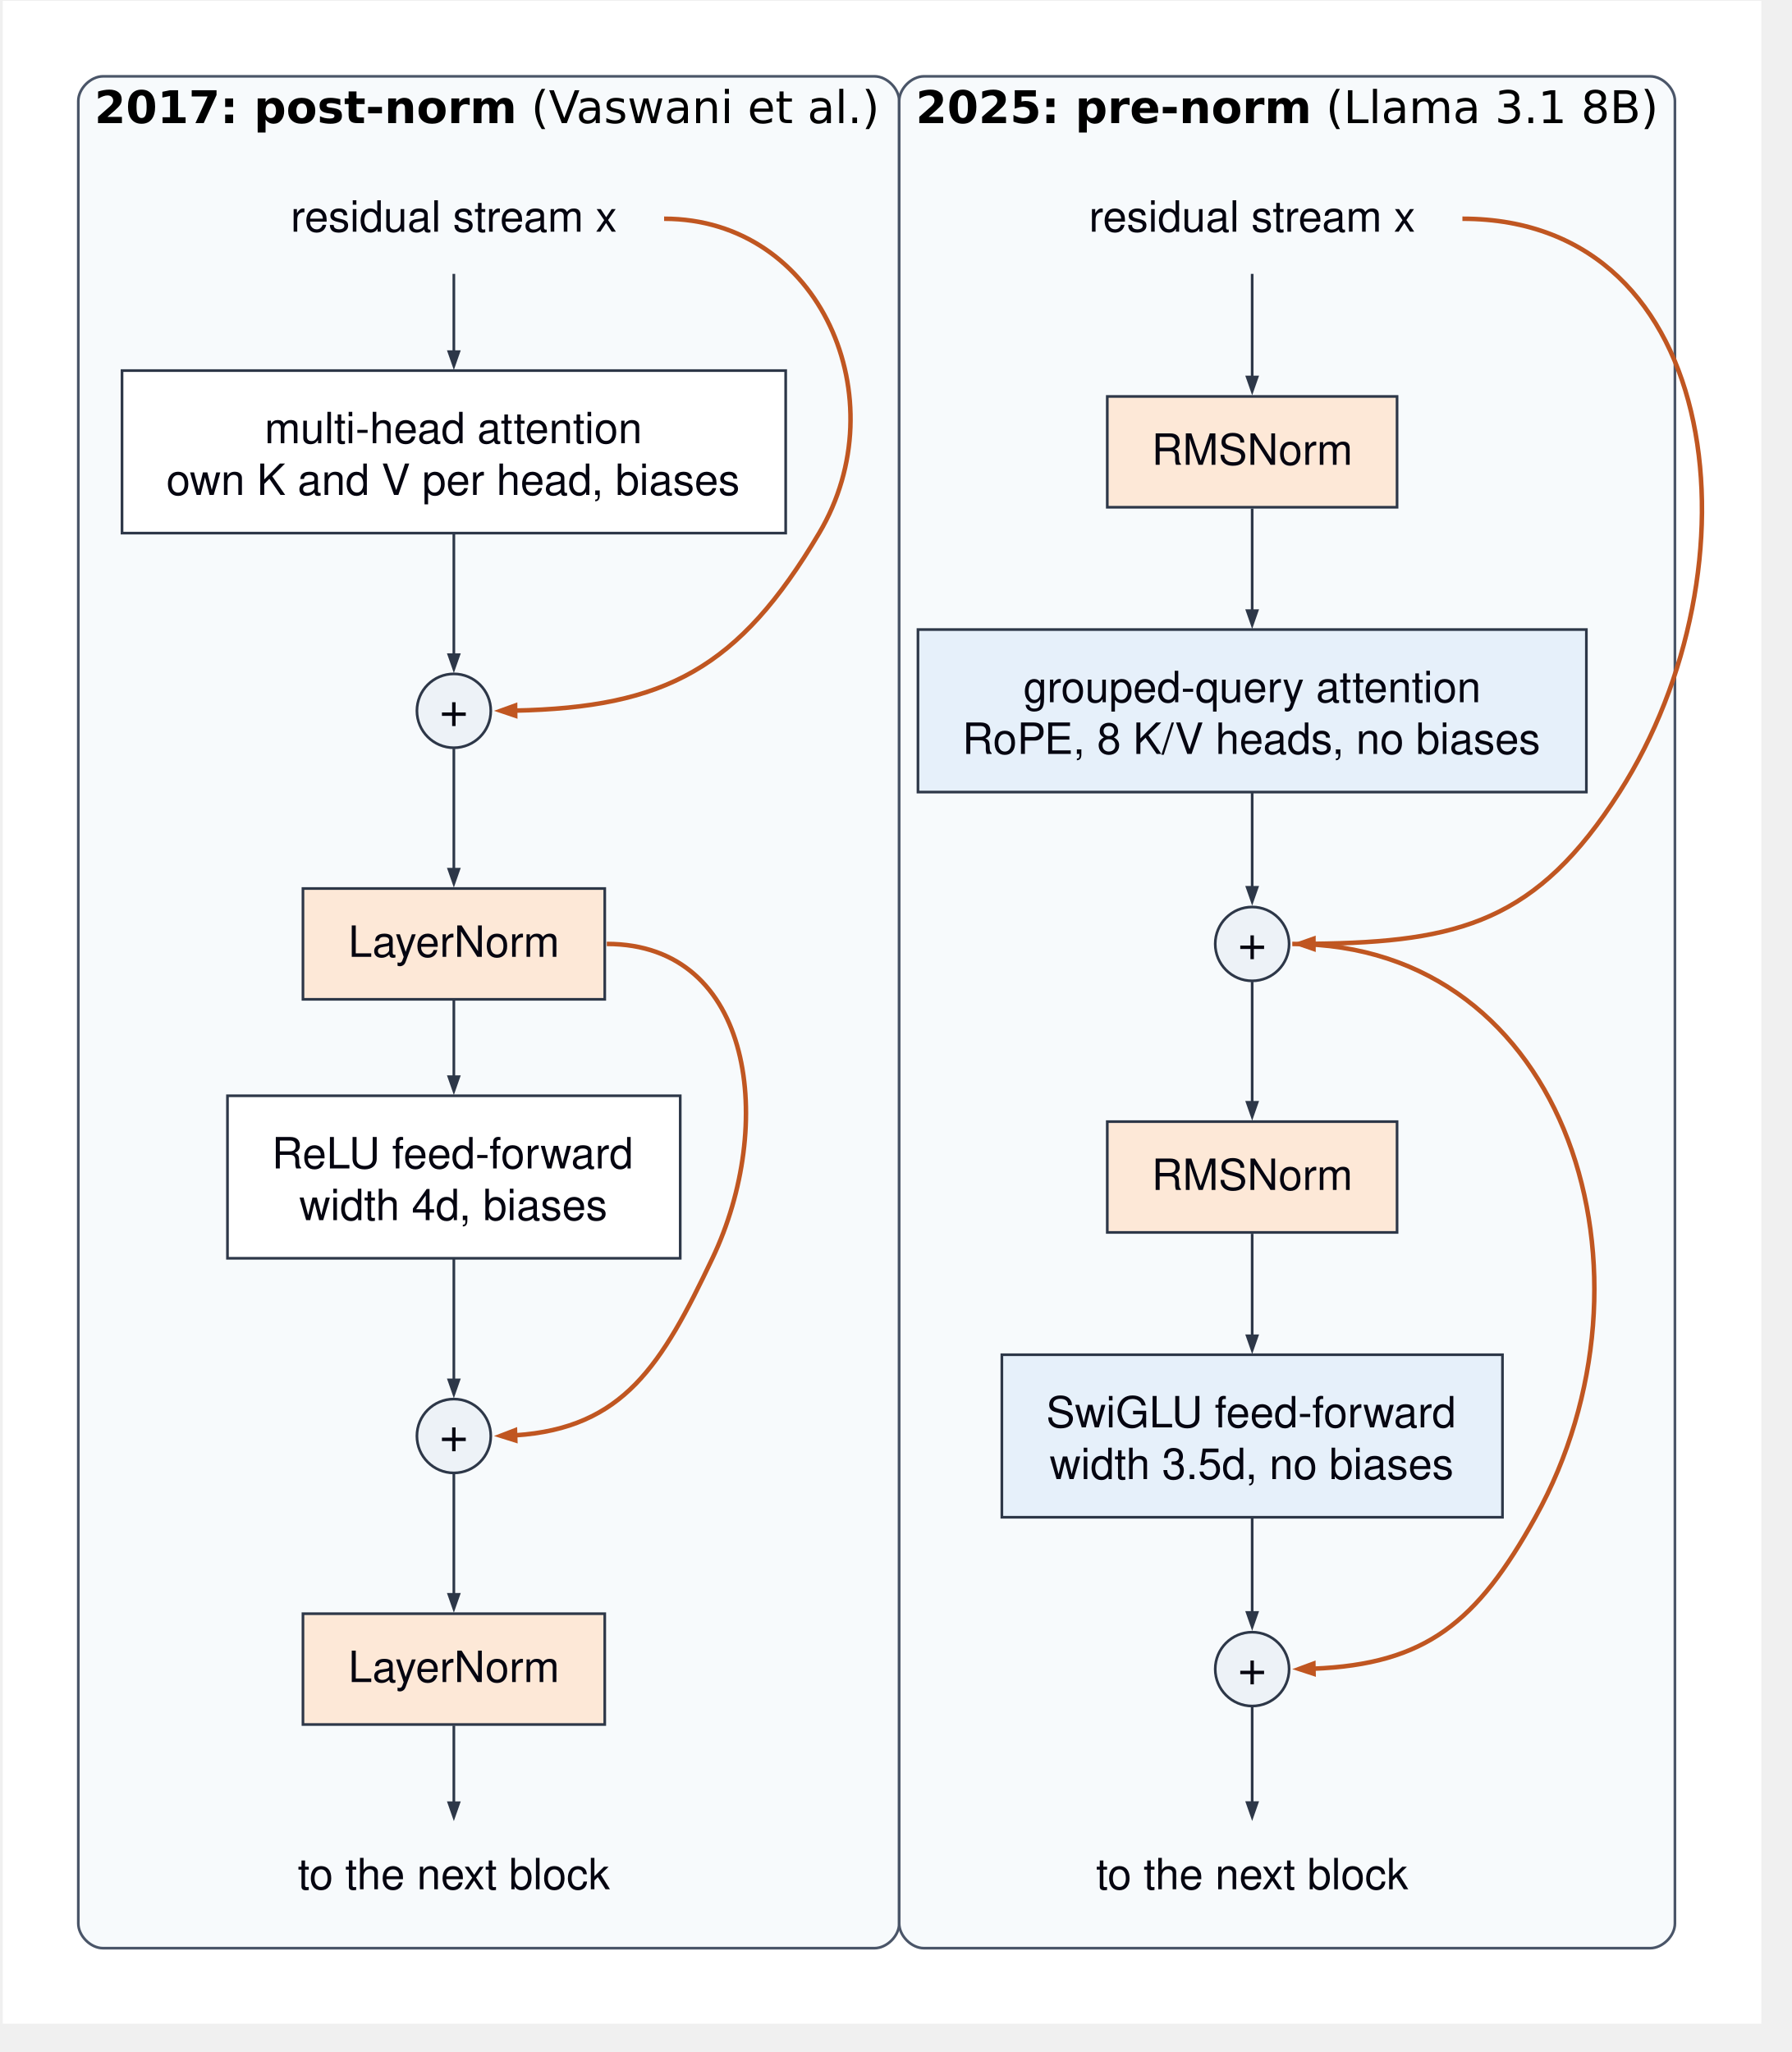
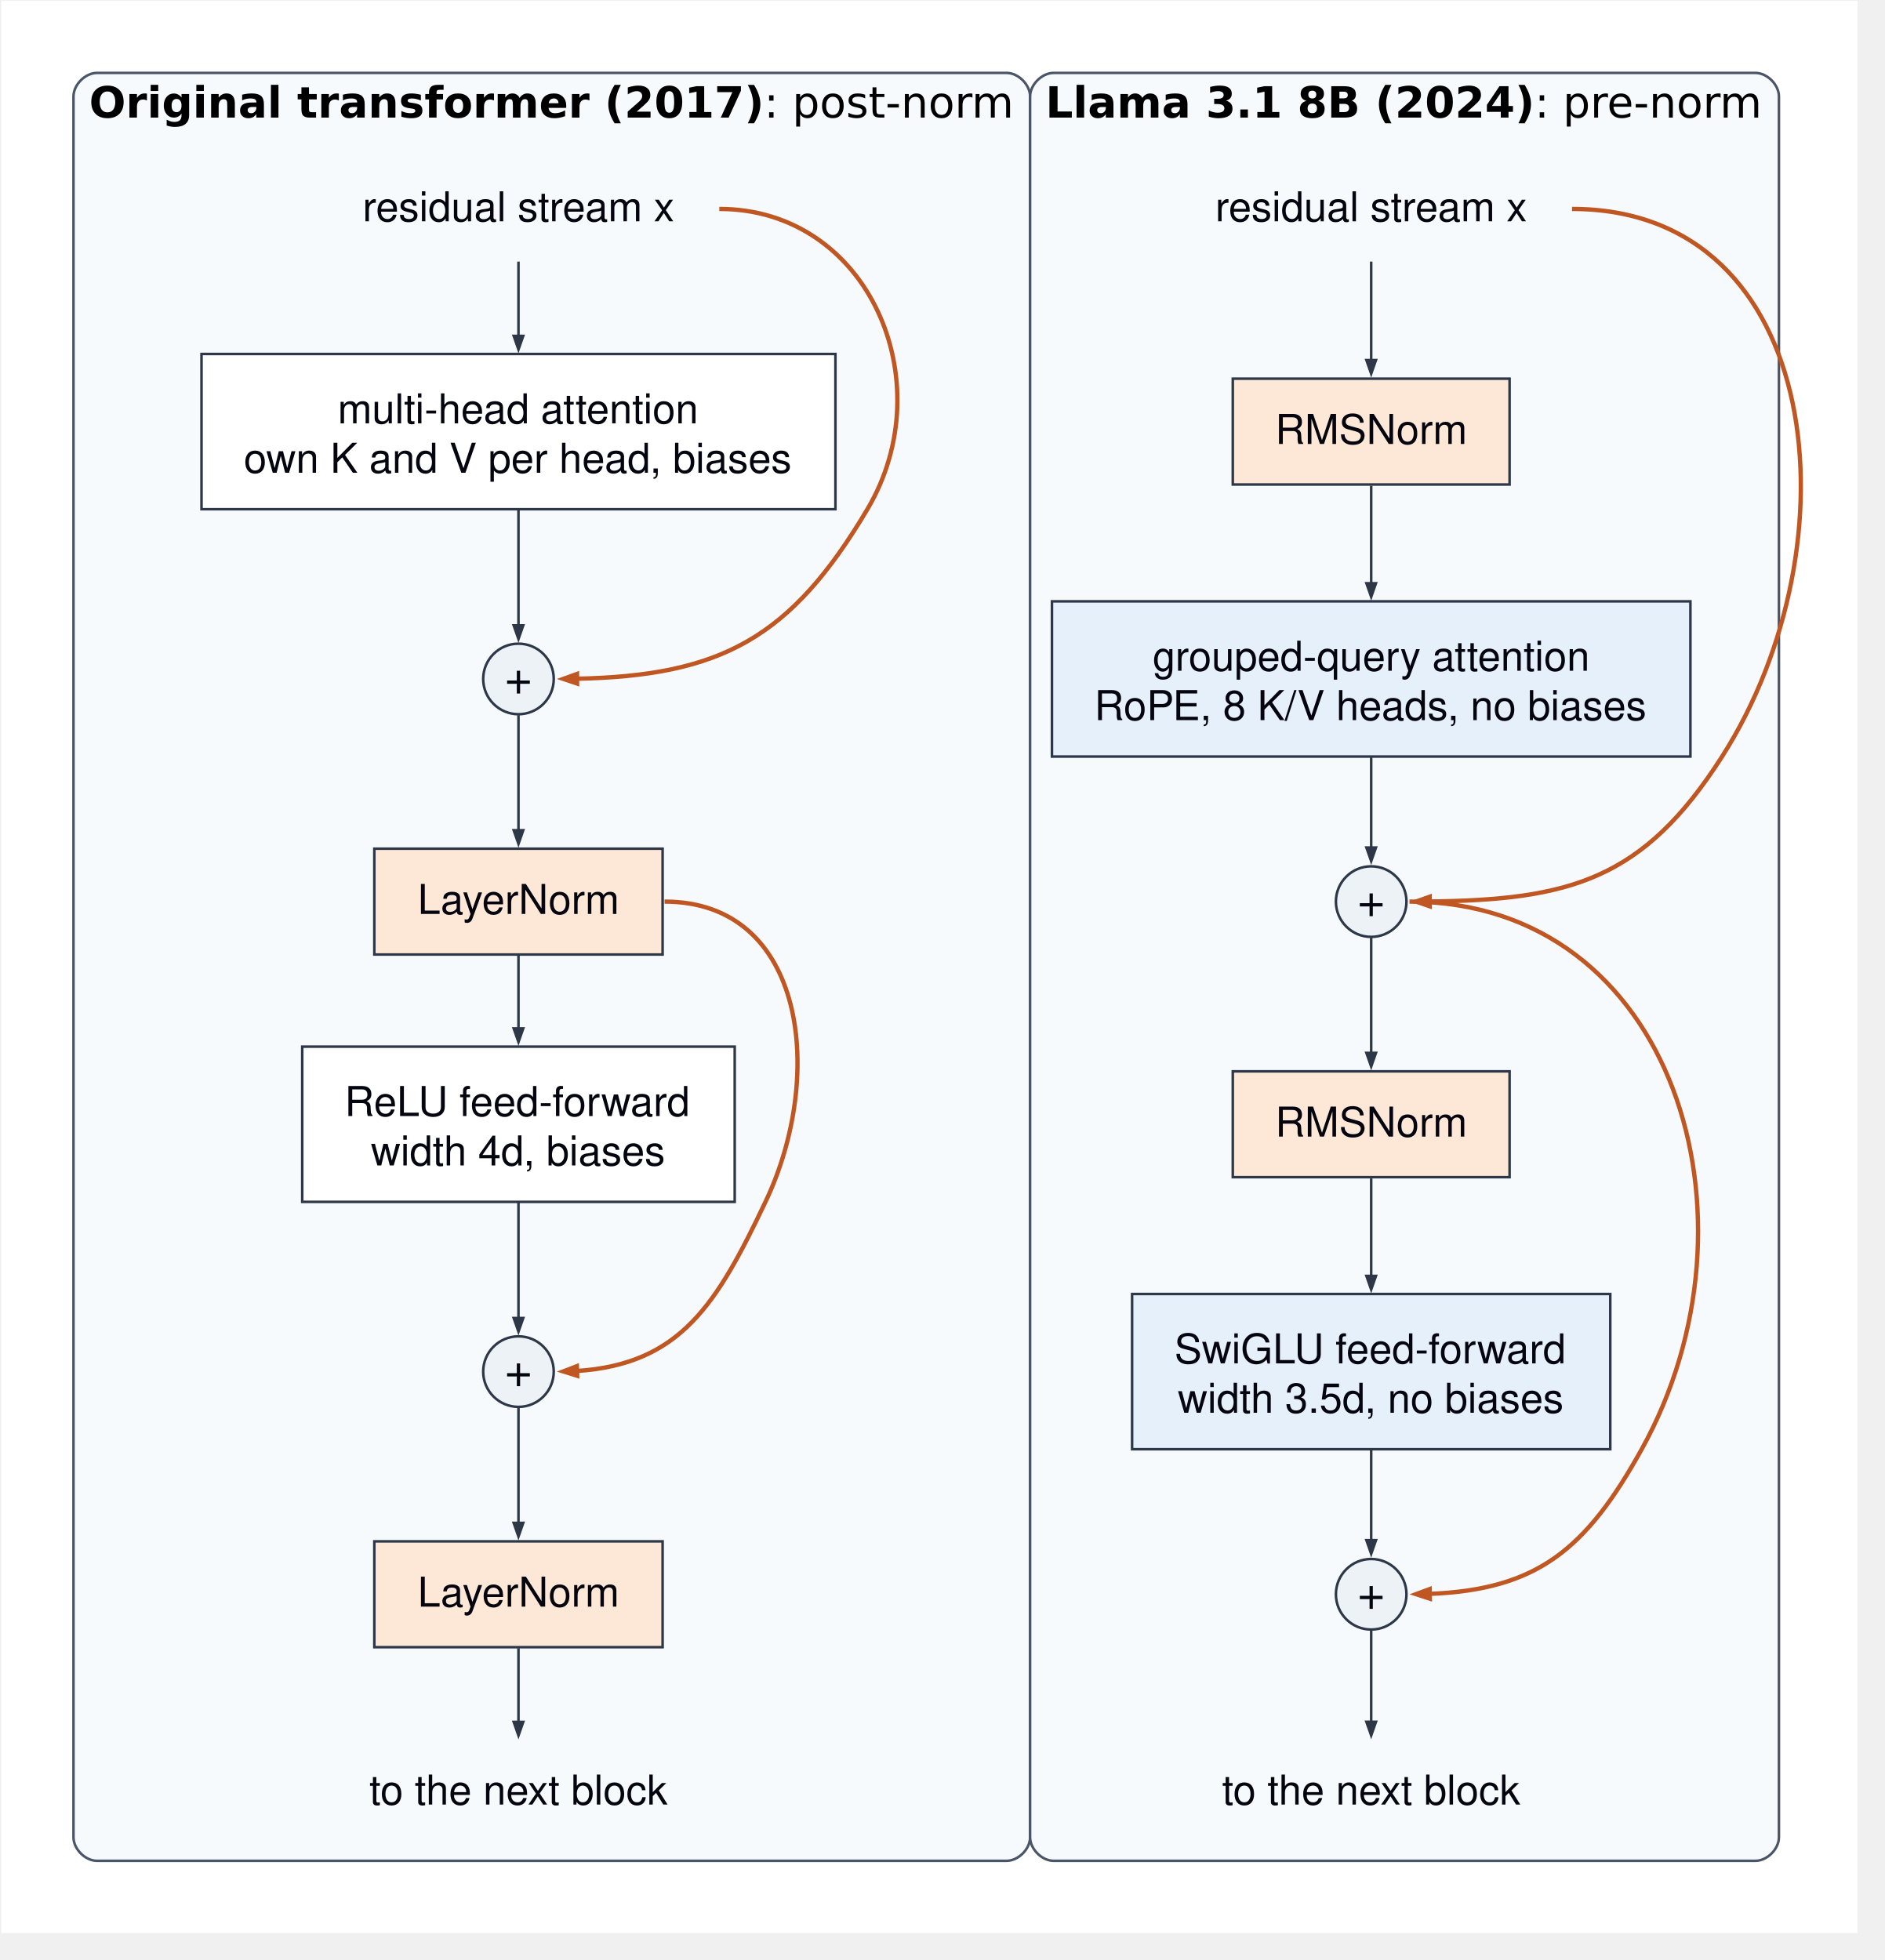
- <svg xmlns="http://www.w3.org/2000/svg" width="886" height="1015" viewBox="14.00 14.00 871.00 1000.00">
+ <svg xmlns="http://www.w3.org/2000/svg" width="976" height="1015" viewBox="14.00 14.00 961.00 1000.00">
  <g id="graph0" class="graph" transform="scale(1 1) rotate(0) translate(43.2 971.4)">
-     <polygon fill="#ffffff" stroke="none" points="-28.8,28.8 -28.8,-957 828.09,-957 828.09,28.8 -28.8,28.8" />
+     <polygon fill="#ffffff" stroke="none" points="-28.8,28.8 -28.8,-957 918.09,-957 918.09,28.8 -28.8,28.8" />
    <g id="clust1" class="cluster">
-       <path fill="#f7fafc" stroke="#4a5568" stroke-width="1.3" d="M20,-8C20,-8 396,-8 396,-8 402,-8 408,-14 408,-20 408,-20 408,-908.2 408,-908.2 408,-914.2 402,-920.2 396,-920.2 396,-920.2 20,-920.2 20,-920.2 14,-920.2 8,-914.2 8,-908.2 8,-908.2 8,-20 8,-20 8,-14 14,-8 20,-8" />
-       <text xml:space="preserve" text-anchor="start" x="15.87" y="-897.4" font-family="DejaVu Sans" font-weight="bold" font-size="22.00">2017: post-norm</text>
-       <text xml:space="preserve" text-anchor="start" x="221.71" y="-897.4" font-family="DejaVu Sans" font-size="22.00"> (Vaswani et al.)</text>
+       <path fill="#f7fafc" stroke="#4a5568" stroke-width="1.3" d="M20,-8C20,-8 484,-8 484,-8 490,-8 496,-14 496,-20 496,-20 496,-908.2 496,-908.2 496,-914.2 490,-920.2 484,-920.2 484,-920.2 20,-920.2 20,-920.2 14,-920.2 8,-914.2 8,-908.2 8,-908.2 8,-20 8,-20 8,-14 14,-8 20,-8" />
+       <text xml:space="preserve" text-anchor="start" x="15.99" y="-897.4" font-family="DejaVu Sans" font-weight="bold" font-size="22.00">Original transformer (2017)</text>
+       <text xml:space="preserve" text-anchor="start" x="360.28" y="-897.4" font-family="DejaVu Sans" font-size="22.00">: post-norm</text>
    </g>
    <g id="clust2" class="cluster">
-       <path fill="#f7fafc" stroke="#4a5568" stroke-width="1.3" d="M420,-8C420,-8 774,-8 774,-8 780,-8 786,-14 786,-20 786,-20 786,-908.2 786,-908.2 786,-914.2 780,-920.2 774,-920.2 774,-920.2 420,-920.2 420,-920.2 414,-920.2 408,-914.2 408,-908.2 408,-908.2 408,-20 408,-20 408,-14 414,-8 420,-8" />
-       <text xml:space="preserve" text-anchor="start" x="416.06" y="-897.4" font-family="DejaVu Sans" font-weight="bold" font-size="22.00">2025: pre-norm</text>
-       <text xml:space="preserve" text-anchor="start" x="608.95" y="-897.4" font-family="DejaVu Sans" font-size="22.00"> (Llama 3.1 8B)</text>
+       <path fill="#f7fafc" stroke="#4a5568" stroke-width="1.3" d="M508,-8C508,-8 866,-8 866,-8 872,-8 878,-14 878,-20 878,-20 878,-908.2 878,-908.2 878,-914.2 872,-920.2 866,-920.2 866,-920.2 508,-920.2 508,-920.2 502,-920.2 496,-914.2 496,-908.2 496,-908.2 496,-20 496,-20 496,-14 502,-8 508,-8" />
+       <text xml:space="preserve" text-anchor="start" x="503.85" y="-897.4" font-family="DejaVu Sans" font-weight="bold" font-size="22.00">Llama 3.1 8B (2024)</text>
+       <text xml:space="preserve" text-anchor="start" x="753.39" y="-897.4" font-family="DejaVu Sans" font-size="22.00">: pre-norm</text>
    </g>
    <g id="node1" class="node">
-       <text xml:space="preserve" text-anchor="middle" x="191" y="-844.5" font-family="Helvetica,sans-Serif" font-size="21.00" fill="#050510">residual stream x</text>
+       <text xml:space="preserve" text-anchor="middle" x="235" y="-844.5" font-family="Helvetica,sans-Serif" font-size="21.00" fill="#050510">residual stream x</text>
    </g>
    <g id="node2" class="node">
-       <polygon fill="#ffffff" stroke="#2d3748" stroke-width="1.3" points="352.69,-776.8 29.31,-776.8 29.31,-697.6 352.69,-697.6 352.69,-776.8" />
-       <text xml:space="preserve" text-anchor="start" x="98.78" y="-741.4" font-family="Helvetica,sans-Serif" font-size="21.00" fill="#050510">multi-head attention</text>
-       <text xml:space="preserve" text-anchor="start" x="50.91" y="-716.2" font-family="Helvetica,sans-Serif" font-size="21.00" fill="#050510">own K and V per head, biases</text>
+       <polygon fill="#ffffff" stroke="#2d3748" stroke-width="1.3" points="396.69,-776.8 73.31,-776.8 73.31,-697.6 396.69,-697.6 396.69,-776.8" />
+       <text xml:space="preserve" text-anchor="start" x="142.78" y="-741.4" font-family="Helvetica,sans-Serif" font-size="21.00" fill="#050510">multi-head attention</text>
+       <text xml:space="preserve" text-anchor="start" x="94.91" y="-716.2" font-family="Helvetica,sans-Serif" font-size="21.00" fill="#050510">own K and V per head, biases</text>
    </g>
    <g id="edge1" class="edge">
-       <path fill="none" stroke="#2d3748" stroke-width="1.3" d="M191,-823.92C191,-812.62 191,-798.99 191,-785.96" />
-       <polygon fill="#2d3748" stroke="#2d3748" stroke-width="1.3" points="193.45,-786.04 191,-779.04 188.55,-786.04 193.45,-786.04" />
+       <path fill="none" stroke="#2d3748" stroke-width="1.3" d="M235,-823.92C235,-812.62 235,-798.99 235,-785.96" />
+       <polygon fill="#2d3748" stroke="#2d3748" stroke-width="1.3" points="237.45,-786.04 235,-779.04 232.55,-786.04 237.45,-786.04" />
    </g>
    <g id="node3" class="node">
-       <ellipse fill="#edf2f7" stroke="#2d3748" stroke-width="1.3" cx="191" cy="-611" rx="18" ry="18" />
-       <text xml:space="preserve" text-anchor="middle" x="191" y="-603.8" font-family="Helvetica,sans-Serif" font-size="24.00" fill="#050510">+</text>
+       <ellipse fill="#edf2f7" stroke="#2d3748" stroke-width="1.3" cx="235" cy="-611" rx="18" ry="18" />
+       <text xml:space="preserve" text-anchor="middle" x="235" y="-603.8" font-family="Helvetica,sans-Serif" font-size="24.00" fill="#050510">+</text>
    </g>
    <g id="edge8" class="edge">
-       <path fill="none" stroke="#c05621" stroke-width="2.2" d="M293.45,-850.8C369.37,-850.8 407.73,-762.9 369,-697.6 329.82,-631.54 294.01,-612.6 220.65,-611.1" />
-       <polygon fill="#c05621" stroke="#c05621" stroke-width="2.2" points="220.9,-608.65 213.87,-611.03 220.85,-613.55 220.9,-608.65" />
+       <path fill="none" stroke="#c05621" stroke-width="2.2" d="M337.45,-850.8C413.37,-850.8 451.73,-762.9 413,-697.6 373.82,-631.54 338.01,-612.6 264.65,-611.1" />
+       <polygon fill="#c05621" stroke="#c05621" stroke-width="2.2" points="264.9,-608.65 257.87,-611.03 264.85,-613.55 264.9,-608.65" />
    </g>
    <g id="edge2" class="edge">
-       <path fill="none" stroke="#2d3748" stroke-width="1.3" d="M191,-697.24C191,-678.04 191,-655.38 191,-638.26" />
-       <polygon fill="#2d3748" stroke="#2d3748" stroke-width="1.3" points="193.45,-638.34 191,-631.34 188.55,-638.34 193.45,-638.34" />
+       <path fill="none" stroke="#2d3748" stroke-width="1.3" d="M235,-697.24C235,-678.04 235,-655.38 235,-638.26" />
+       <polygon fill="#2d3748" stroke="#2d3748" stroke-width="1.3" points="237.45,-638.34 235,-631.34 232.55,-638.34 237.45,-638.34" />
    </g>
    <g id="node4" class="node">
-       <polygon fill="#fde8d7" stroke="#2d3748" stroke-width="1.3" points="264.53,-524.4 117.47,-524.4 117.47,-470.4 264.53,-470.4 264.53,-524.4" />
-       <text xml:space="preserve" text-anchor="middle" x="191" y="-491.1" font-family="Helvetica,sans-Serif" font-size="21.00" fill="#050510">LayerNorm</text>
+       <polygon fill="#fde8d7" stroke="#2d3748" stroke-width="1.3" points="308.53,-524.4 161.47,-524.4 161.47,-470.4 308.53,-470.4 308.53,-524.4" />
+       <text xml:space="preserve" text-anchor="middle" x="235" y="-491.1" font-family="Helvetica,sans-Serif" font-size="21.00" fill="#050510">LayerNorm</text>
    </g>
    <g id="edge3" class="edge">
-       <path fill="none" stroke="#2d3748" stroke-width="1.3" d="M191,-592.56C191,-576.83 191,-553.2 191,-533.55" />
-       <polygon fill="#2d3748" stroke="#2d3748" stroke-width="1.3" points="193.45,-533.82 191,-526.82 188.55,-533.82 193.45,-533.82" />
+       <path fill="none" stroke="#2d3748" stroke-width="1.3" d="M235,-592.56C235,-576.83 235,-553.2 235,-533.55" />
+       <polygon fill="#2d3748" stroke="#2d3748" stroke-width="1.3" points="237.45,-533.82 235,-526.82 232.55,-533.82 237.45,-533.82" />
    </g>
    <g id="node5" class="node">
-       <polygon fill="#ffffff" stroke="#2d3748" stroke-width="1.3" points="301.31,-423.4 80.69,-423.4 80.69,-344.2 301.31,-344.2 301.31,-423.4" />
-       <text xml:space="preserve" text-anchor="start" x="102.29" y="-388" font-family="Helvetica,sans-Serif" font-size="21.00" fill="#050510">ReLU feed-forward</text>
-       <text xml:space="preserve" text-anchor="start" x="115.71" y="-362.8" font-family="Helvetica,sans-Serif" font-size="21.00" fill="#050510">width 4d, biases</text>
+       <polygon fill="#ffffff" stroke="#2d3748" stroke-width="1.3" points="345.31,-423.4 124.69,-423.4 124.69,-344.2 345.31,-344.2 345.31,-423.4" />
+       <text xml:space="preserve" text-anchor="start" x="146.29" y="-388" font-family="Helvetica,sans-Serif" font-size="21.00" fill="#050510">ReLU feed-forward</text>
+       <text xml:space="preserve" text-anchor="start" x="159.71" y="-362.8" font-family="Helvetica,sans-Serif" font-size="21.00" fill="#050510">width 4d, biases</text>
    </g>
    <g id="edge4" class="edge">
-       <path fill="none" stroke="#2d3748" stroke-width="1.3" d="M191,-469.95C191,-458.75 191,-445.33 191,-432.5" />
-       <polygon fill="#2d3748" stroke="#2d3748" stroke-width="1.3" points="193.45,-432.71 191,-425.71 188.55,-432.71 193.45,-432.71" />
+       <path fill="none" stroke="#2d3748" stroke-width="1.3" d="M235,-469.95C235,-458.75 235,-445.33 235,-432.5" />
+       <polygon fill="#2d3748" stroke="#2d3748" stroke-width="1.3" points="237.45,-432.71 235,-425.71 232.55,-432.71 237.45,-432.71" />
    </g>
    <g id="node6" class="node">
-       <ellipse fill="#edf2f7" stroke="#2d3748" stroke-width="1.3" cx="191" cy="-257.6" rx="18" ry="18" />
-       <text xml:space="preserve" text-anchor="middle" x="191" y="-250.4" font-family="Helvetica,sans-Serif" font-size="24.00" fill="#050510">+</text>
+       <ellipse fill="#edf2f7" stroke="#2d3748" stroke-width="1.3" cx="235" cy="-257.6" rx="18" ry="18" />
+       <text xml:space="preserve" text-anchor="middle" x="235" y="-250.4" font-family="Helvetica,sans-Serif" font-size="24.00" fill="#050510">+</text>
    </g>
    <g id="edge9" class="edge">
-       <path fill="none" stroke="#c05621" stroke-width="2.2" d="M265.53,-497.4C337.36,-497.4 347.85,-409.07 317,-344.2 292.34,-292.35 273.82,-261.37 220.84,-257.92" />
-       <polygon fill="#c05621" stroke="#c05621" stroke-width="2.2" points="220.94,-255.48 213.87,-257.7 220.79,-260.37 220.94,-255.48" />
+       <path fill="none" stroke="#c05621" stroke-width="2.2" d="M309.53,-497.4C381.36,-497.4 391.85,-409.07 361,-344.2 336.34,-292.35 317.82,-261.37 264.84,-257.92" />
+       <polygon fill="#c05621" stroke="#c05621" stroke-width="2.2" points="264.94,-255.48 257.87,-257.7 264.79,-260.37 264.94,-255.48" />
    </g>
    <g id="edge5" class="edge">
-       <path fill="none" stroke="#2d3748" stroke-width="1.3" d="M191,-343.84C191,-324.64 191,-301.98 191,-284.86" />
-       <polygon fill="#2d3748" stroke="#2d3748" stroke-width="1.3" points="193.45,-284.94 191,-277.94 188.55,-284.94 193.45,-284.94" />
+       <path fill="none" stroke="#2d3748" stroke-width="1.3" d="M235,-343.84C235,-324.64 235,-301.98 235,-284.86" />
+       <polygon fill="#2d3748" stroke="#2d3748" stroke-width="1.3" points="237.45,-284.94 235,-277.94 232.55,-284.94 237.45,-284.94" />
    </g>
    <g id="node7" class="node">
-       <polygon fill="#fde8d7" stroke="#2d3748" stroke-width="1.3" points="264.53,-171 117.47,-171 117.47,-117 264.53,-117 264.53,-171" />
-       <text xml:space="preserve" text-anchor="middle" x="191" y="-137.7" font-family="Helvetica,sans-Serif" font-size="21.00" fill="#050510">LayerNorm</text>
+       <polygon fill="#fde8d7" stroke="#2d3748" stroke-width="1.3" points="308.53,-171 161.47,-171 161.47,-117 308.53,-117 308.53,-171" />
+       <text xml:space="preserve" text-anchor="middle" x="235" y="-137.7" font-family="Helvetica,sans-Serif" font-size="21.00" fill="#050510">LayerNorm</text>
    </g>
    <g id="edge6" class="edge">
-       <path fill="none" stroke="#2d3748" stroke-width="1.3" d="M191,-239.16C191,-223.43 191,-199.8 191,-180.15" />
-       <polygon fill="#2d3748" stroke="#2d3748" stroke-width="1.3" points="193.45,-180.42 191,-173.42 188.55,-180.42 193.45,-180.42" />
+       <path fill="none" stroke="#2d3748" stroke-width="1.3" d="M235,-239.16C235,-223.43 235,-199.8 235,-180.15" />
+       <polygon fill="#2d3748" stroke="#2d3748" stroke-width="1.3" points="237.45,-180.42 235,-173.42 232.55,-180.42 237.45,-180.42" />
    </g>
    <g id="node8" class="node">
-       <text xml:space="preserve" text-anchor="middle" x="191" y="-36.7" font-family="Helvetica,sans-Serif" font-size="21.00" fill="#050510">to the next block</text>
+       <text xml:space="preserve" text-anchor="middle" x="235" y="-36.7" font-family="Helvetica,sans-Serif" font-size="21.00" fill="#050510">to the next block</text>
    </g>
    <g id="edge7" class="edge">
-       <path fill="none" stroke="#2d3748" stroke-width="1.3" d="M191,-116.47C191,-104.86 191,-91.07 191,-78.66" />
-       <polygon fill="#2d3748" stroke="#2d3748" stroke-width="1.3" points="193.45,-78.89 191,-71.89 188.55,-78.89 193.45,-78.89" />
+       <path fill="none" stroke="#2d3748" stroke-width="1.3" d="M235,-116.47C235,-104.86 235,-91.07 235,-78.66" />
+       <polygon fill="#2d3748" stroke="#2d3748" stroke-width="1.3" points="237.45,-78.89 235,-71.89 232.55,-78.89 237.45,-78.89" />
    </g>
    <g id="node9" class="node">
-       <text xml:space="preserve" text-anchor="middle" x="580" y="-844.5" font-family="Helvetica,sans-Serif" font-size="21.00" fill="#050510">residual stream x</text>
+       <text xml:space="preserve" text-anchor="middle" x="670" y="-844.5" font-family="Helvetica,sans-Serif" font-size="21.00" fill="#050510">residual stream x</text>
    </g>
    <g id="node10" class="node">
-       <polygon fill="#fde8d7" stroke="#2d3748" stroke-width="1.3" points="650.6,-764.2 509.4,-764.2 509.4,-710.2 650.6,-710.2 650.6,-764.2" />
-       <text xml:space="preserve" text-anchor="middle" x="580" y="-730.9" font-family="Helvetica,sans-Serif" font-size="21.00" fill="#050510">RMSNorm</text>
+       <polygon fill="#fde8d7" stroke="#2d3748" stroke-width="1.3" points="740.6,-764.2 599.4,-764.2 599.4,-710.2 740.6,-710.2 740.6,-764.2" />
+       <text xml:space="preserve" text-anchor="middle" x="670" y="-730.9" font-family="Helvetica,sans-Serif" font-size="21.00" fill="#050510">RMSNorm</text>
    </g>
    <g id="edge10" class="edge">
-       <path fill="none" stroke="#2d3748" stroke-width="1.3" d="M580,-823.92C580,-808.92 580,-789.83 580,-773.48" />
-       <polygon fill="#2d3748" stroke="#2d3748" stroke-width="1.3" points="582.45,-773.69 580,-766.69 577.55,-773.69 582.45,-773.69" />
+       <path fill="none" stroke="#2d3748" stroke-width="1.3" d="M670,-823.92C670,-808.92 670,-789.83 670,-773.48" />
+       <polygon fill="#2d3748" stroke="#2d3748" stroke-width="1.3" points="672.45,-773.69 670,-766.69 667.55,-773.69 672.45,-773.69" />
    </g>
    <g id="node12" class="node">
-       <ellipse fill="#edf2f7" stroke="#2d3748" stroke-width="1.3" cx="580" cy="-497.4" rx="18" ry="18" />
-       <text xml:space="preserve" text-anchor="middle" x="580" y="-490.2" font-family="Helvetica,sans-Serif" font-size="24.00" fill="#050510">+</text>
+       <ellipse fill="#edf2f7" stroke="#2d3748" stroke-width="1.3" cx="670" cy="-497.4" rx="18" ry="18" />
+       <text xml:space="preserve" text-anchor="middle" x="670" y="-490.2" font-family="Helvetica,sans-Serif" font-size="24.00" fill="#050510">+</text>
    </g>
    <g id="edge17" class="edge">
-       <path fill="none" stroke="#c05621" stroke-width="2.2" d="M682.45,-850.8C811.2,-850.8 828.28,-679.93 759,-571.4 718.85,-508.5 681.21,-498.25 609.84,-497.45" />
-       <polygon fill="#c05621" stroke="#c05621" stroke-width="2.2" points="609.88,-495 602.87,-497.42 609.86,-499.9 609.88,-495" />
+       <path fill="none" stroke="#c05621" stroke-width="2.2" d="M772.45,-850.8C901.2,-850.8 918.28,-679.93 849,-571.4 808.85,-508.5 771.21,-498.25 699.84,-497.45" />
+       <polygon fill="#c05621" stroke="#c05621" stroke-width="2.2" points="699.88,-495 692.87,-497.42 699.86,-499.9 699.88,-495" />
    </g>
    <g id="node11" class="node">
-       <polygon fill="#e6f0fa" stroke="#2d3748" stroke-width="1.3" points="742.85,-650.6 417.15,-650.6 417.15,-571.4 742.85,-571.4 742.85,-650.6" />
-       <text xml:space="preserve" text-anchor="start" x="468.5" y="-615.2" font-family="Helvetica,sans-Serif" font-size="21.00" fill="#050510">grouped-query attention</text>
-       <text xml:space="preserve" text-anchor="start" x="438.75" y="-590" font-family="Helvetica,sans-Serif" font-size="21.00" fill="#050510">RoPE, 8 K/V heads, no biases</text>
+       <polygon fill="#e6f0fa" stroke="#2d3748" stroke-width="1.3" points="832.85,-650.6 507.15,-650.6 507.15,-571.4 832.85,-571.4 832.85,-650.6" />
+       <text xml:space="preserve" text-anchor="start" x="558.5" y="-615.2" font-family="Helvetica,sans-Serif" font-size="21.00" fill="#050510">grouped-query attention</text>
+       <text xml:space="preserve" text-anchor="start" x="528.75" y="-590" font-family="Helvetica,sans-Serif" font-size="21.00" fill="#050510">RoPE, 8 K/V heads, no biases</text>
    </g>
    <g id="edge11" class="edge">
-       <path fill="none" stroke="#2d3748" stroke-width="1.3" d="M580,-709.56C580,-694.99 580,-676.51 580,-659.56" />
-       <polygon fill="#2d3748" stroke="#2d3748" stroke-width="1.3" points="582.45,-659.83 580,-652.83 577.55,-659.83 582.45,-659.83" />
+       <path fill="none" stroke="#2d3748" stroke-width="1.3" d="M670,-709.56C670,-694.99 670,-676.51 670,-659.56" />
+       <polygon fill="#2d3748" stroke="#2d3748" stroke-width="1.3" points="672.45,-659.83 670,-652.83 667.55,-659.83 672.45,-659.83" />
    </g>
    <g id="edge12" class="edge">
-       <path fill="none" stroke="#2d3748" stroke-width="1.3" d="M580,-570.97C580,-555.75 580,-538.7 580,-524.95" />
-       <polygon fill="#2d3748" stroke="#2d3748" stroke-width="1.3" points="582.45,-524.99 580,-517.99 577.55,-524.99 582.45,-524.99" />
+       <path fill="none" stroke="#2d3748" stroke-width="1.3" d="M670,-570.97C670,-555.75 670,-538.7 670,-524.95" />
+       <polygon fill="#2d3748" stroke="#2d3748" stroke-width="1.3" points="672.45,-524.99 670,-517.99 667.55,-524.99 672.45,-524.99" />
    </g>
    <g id="node13" class="node">
-       <polygon fill="#fde8d7" stroke="#2d3748" stroke-width="1.3" points="650.6,-410.8 509.4,-410.8 509.4,-356.8 650.6,-356.8 650.6,-410.8" />
-       <text xml:space="preserve" text-anchor="middle" x="580" y="-377.5" font-family="Helvetica,sans-Serif" font-size="21.00" fill="#050510">RMSNorm</text>
+       <polygon fill="#fde8d7" stroke="#2d3748" stroke-width="1.3" points="740.6,-410.8 599.4,-410.8 599.4,-356.8 740.6,-356.8 740.6,-410.8" />
+       <text xml:space="preserve" text-anchor="middle" x="670" y="-377.5" font-family="Helvetica,sans-Serif" font-size="21.00" fill="#050510">RMSNorm</text>
    </g>
    <g id="edge13" class="edge">
-       <path fill="none" stroke="#2d3748" stroke-width="1.3" d="M580,-478.96C580,-463.23 580,-439.6 580,-419.95" />
-       <polygon fill="#2d3748" stroke="#2d3748" stroke-width="1.3" points="582.45,-420.22 580,-413.22 577.55,-420.22 582.45,-420.22" />
+       <path fill="none" stroke="#2d3748" stroke-width="1.3" d="M670,-478.96C670,-463.23 670,-439.6 670,-419.95" />
+       <polygon fill="#2d3748" stroke="#2d3748" stroke-width="1.3" points="672.45,-420.22 670,-413.22 667.55,-420.22 672.45,-420.22" />
    </g>
    <g id="node15" class="node">
-       <ellipse fill="#edf2f7" stroke="#2d3748" stroke-width="1.3" cx="580" cy="-144" rx="18" ry="18" />
-       <text xml:space="preserve" text-anchor="middle" x="580" y="-136.8" font-family="Helvetica,sans-Serif" font-size="24.00" fill="#050510">+</text>
+       <ellipse fill="#edf2f7" stroke="#2d3748" stroke-width="1.3" cx="670" cy="-144" rx="18" ry="18" />
+       <text xml:space="preserve" text-anchor="middle" x="670" y="-136.8" font-family="Helvetica,sans-Serif" font-size="24.00" fill="#050510">+</text>
    </g>
    <g id="edge18" class="edge">
-       <path fill="none" stroke="#c05621" stroke-width="2.2" d="M599.54,-497.4C734.42,-497.4 783.4,-335.96 718,-218 689.61,-166.78 664.61,-146.34 609.75,-144.19" />
-       <polygon fill="#c05621" stroke="#c05621" stroke-width="2.2" points="609.92,-141.75 602.87,-144.06 609.82,-146.64 609.92,-141.75" />
+       <path fill="none" stroke="#c05621" stroke-width="2.2" d="M689.54,-497.4C824.42,-497.4 873.4,-335.96 808,-218 779.61,-166.78 754.61,-146.34 699.75,-144.19" />
+       <polygon fill="#c05621" stroke="#c05621" stroke-width="2.2" points="699.92,-141.75 692.87,-144.06 699.82,-146.64 699.92,-141.75" />
    </g>
    <g id="node14" class="node">
-       <polygon fill="#e6f0fa" stroke="#2d3748" stroke-width="1.3" points="701.97,-297.2 458.03,-297.2 458.03,-218 701.97,-218 701.97,-297.2" />
-       <text xml:space="preserve" text-anchor="start" x="479.63" y="-261.8" font-family="Helvetica,sans-Serif" font-size="21.00" fill="#050510">SwiGLU feed-forward</text>
-       <text xml:space="preserve" text-anchor="start" x="481.35" y="-236.6" font-family="Helvetica,sans-Serif" font-size="21.00" fill="#050510">width 3.5d, no biases</text>
+       <polygon fill="#e6f0fa" stroke="#2d3748" stroke-width="1.3" points="791.97,-297.2 548.03,-297.2 548.03,-218 791.97,-218 791.97,-297.2" />
+       <text xml:space="preserve" text-anchor="start" x="569.63" y="-261.8" font-family="Helvetica,sans-Serif" font-size="21.00" fill="#050510">SwiGLU feed-forward</text>
+       <text xml:space="preserve" text-anchor="start" x="571.35" y="-236.6" font-family="Helvetica,sans-Serif" font-size="21.00" fill="#050510">width 3.5d, no biases</text>
    </g>
    <g id="edge14" class="edge">
-       <path fill="none" stroke="#2d3748" stroke-width="1.3" d="M580,-356.16C580,-341.59 580,-323.11 580,-306.16" />
-       <polygon fill="#2d3748" stroke="#2d3748" stroke-width="1.3" points="582.45,-306.43 580,-299.43 577.55,-306.43 582.45,-306.43" />
+       <path fill="none" stroke="#2d3748" stroke-width="1.3" d="M670,-356.16C670,-341.59 670,-323.11 670,-306.16" />
+       <polygon fill="#2d3748" stroke="#2d3748" stroke-width="1.3" points="672.45,-306.43 670,-299.43 667.55,-306.43 672.45,-306.43" />
    </g>
    <g id="edge15" class="edge">
-       <path fill="none" stroke="#2d3748" stroke-width="1.3" d="M580,-217.57C580,-202.35 580,-185.3 580,-171.55" />
-       <polygon fill="#2d3748" stroke="#2d3748" stroke-width="1.3" points="582.45,-171.59 580,-164.59 577.55,-171.59 582.45,-171.59" />
+       <path fill="none" stroke="#2d3748" stroke-width="1.3" d="M670,-217.57C670,-202.35 670,-185.3 670,-171.55" />
+       <polygon fill="#2d3748" stroke="#2d3748" stroke-width="1.3" points="672.45,-171.59 670,-164.59 667.55,-171.59 672.45,-171.59" />
    </g>
    <g id="node16" class="node">
-       <text xml:space="preserve" text-anchor="middle" x="580" y="-36.7" font-family="Helvetica,sans-Serif" font-size="21.00" fill="#050510">to the next block</text>
+       <text xml:space="preserve" text-anchor="middle" x="670" y="-36.7" font-family="Helvetica,sans-Serif" font-size="21.00" fill="#050510">to the next block</text>
    </g>
    <g id="edge16" class="edge">
-       <path fill="none" stroke="#2d3748" stroke-width="1.3" d="M580,-125.76C580,-112.76 580,-94.51 580,-78.55" />
-       <polygon fill="#2d3748" stroke="#2d3748" stroke-width="1.3" points="582.45,-78.94 580,-71.94 577.55,-78.94 582.45,-78.94" />
+       <path fill="none" stroke="#2d3748" stroke-width="1.3" d="M670,-125.76C670,-112.76 670,-94.51 670,-78.55" />
+       <polygon fill="#2d3748" stroke="#2d3748" stroke-width="1.3" points="672.45,-78.94 670,-71.94 667.55,-78.94 672.45,-78.94" />
    </g>
  </g>
</svg>
